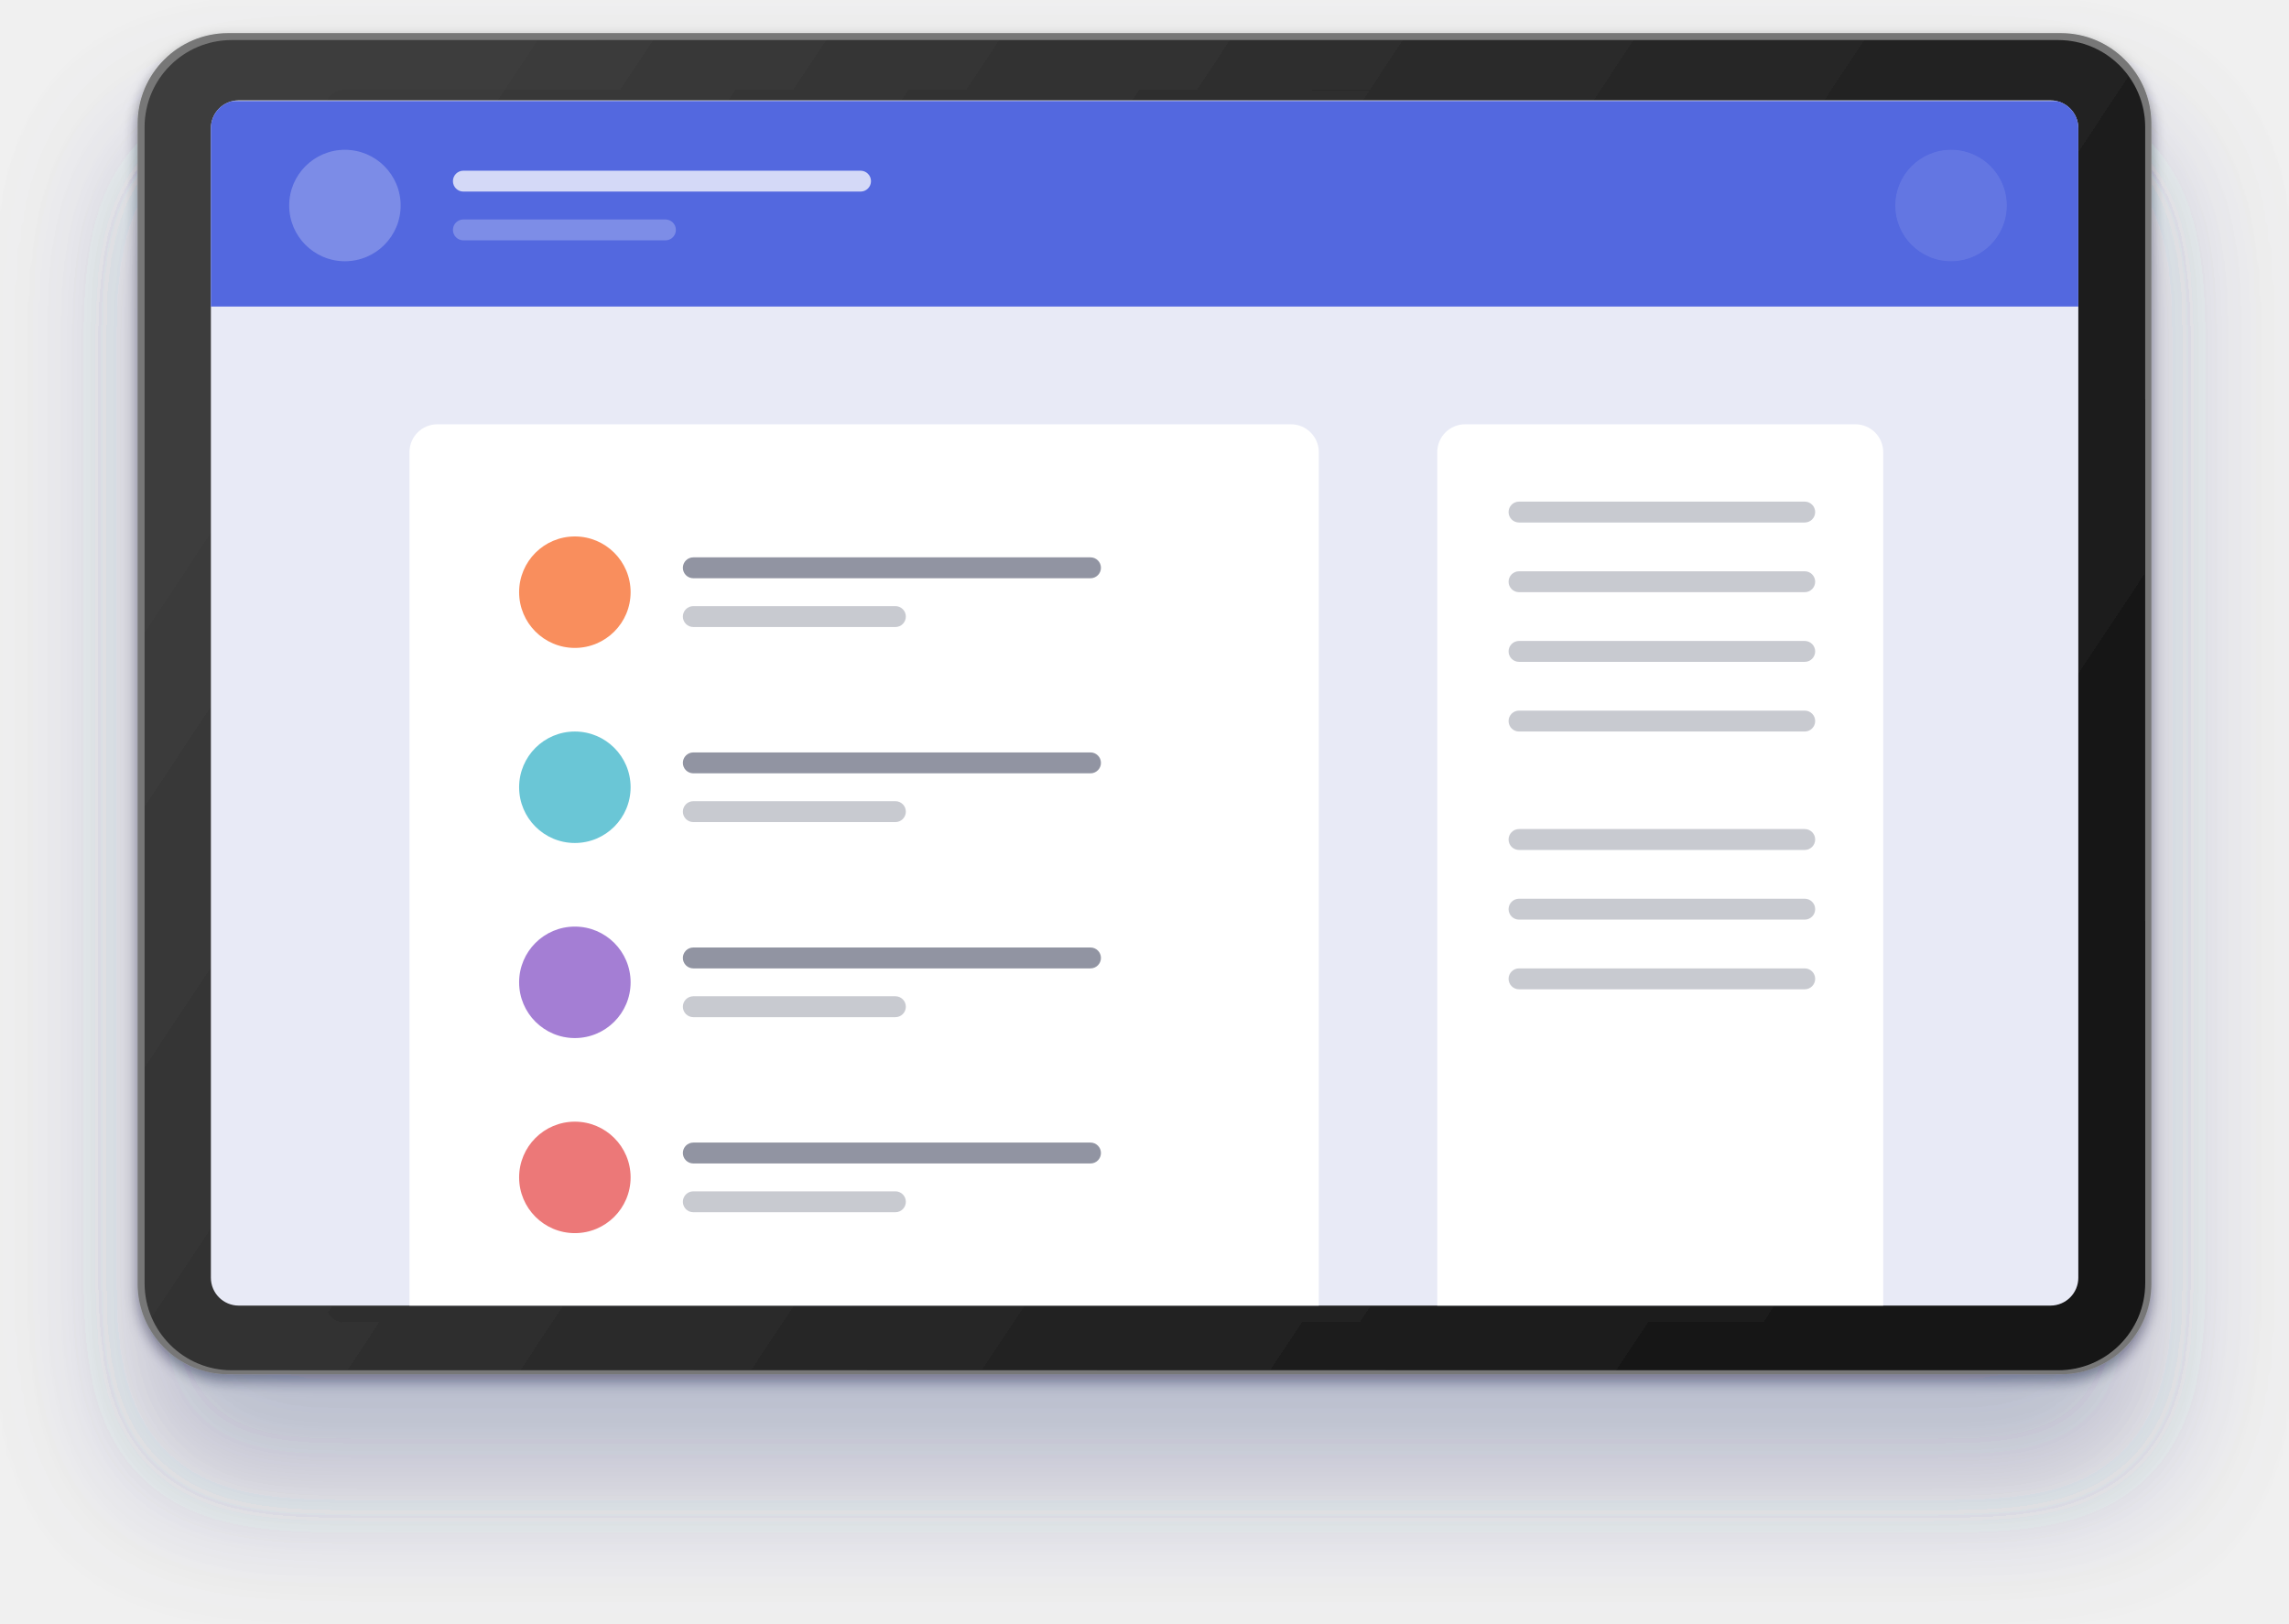
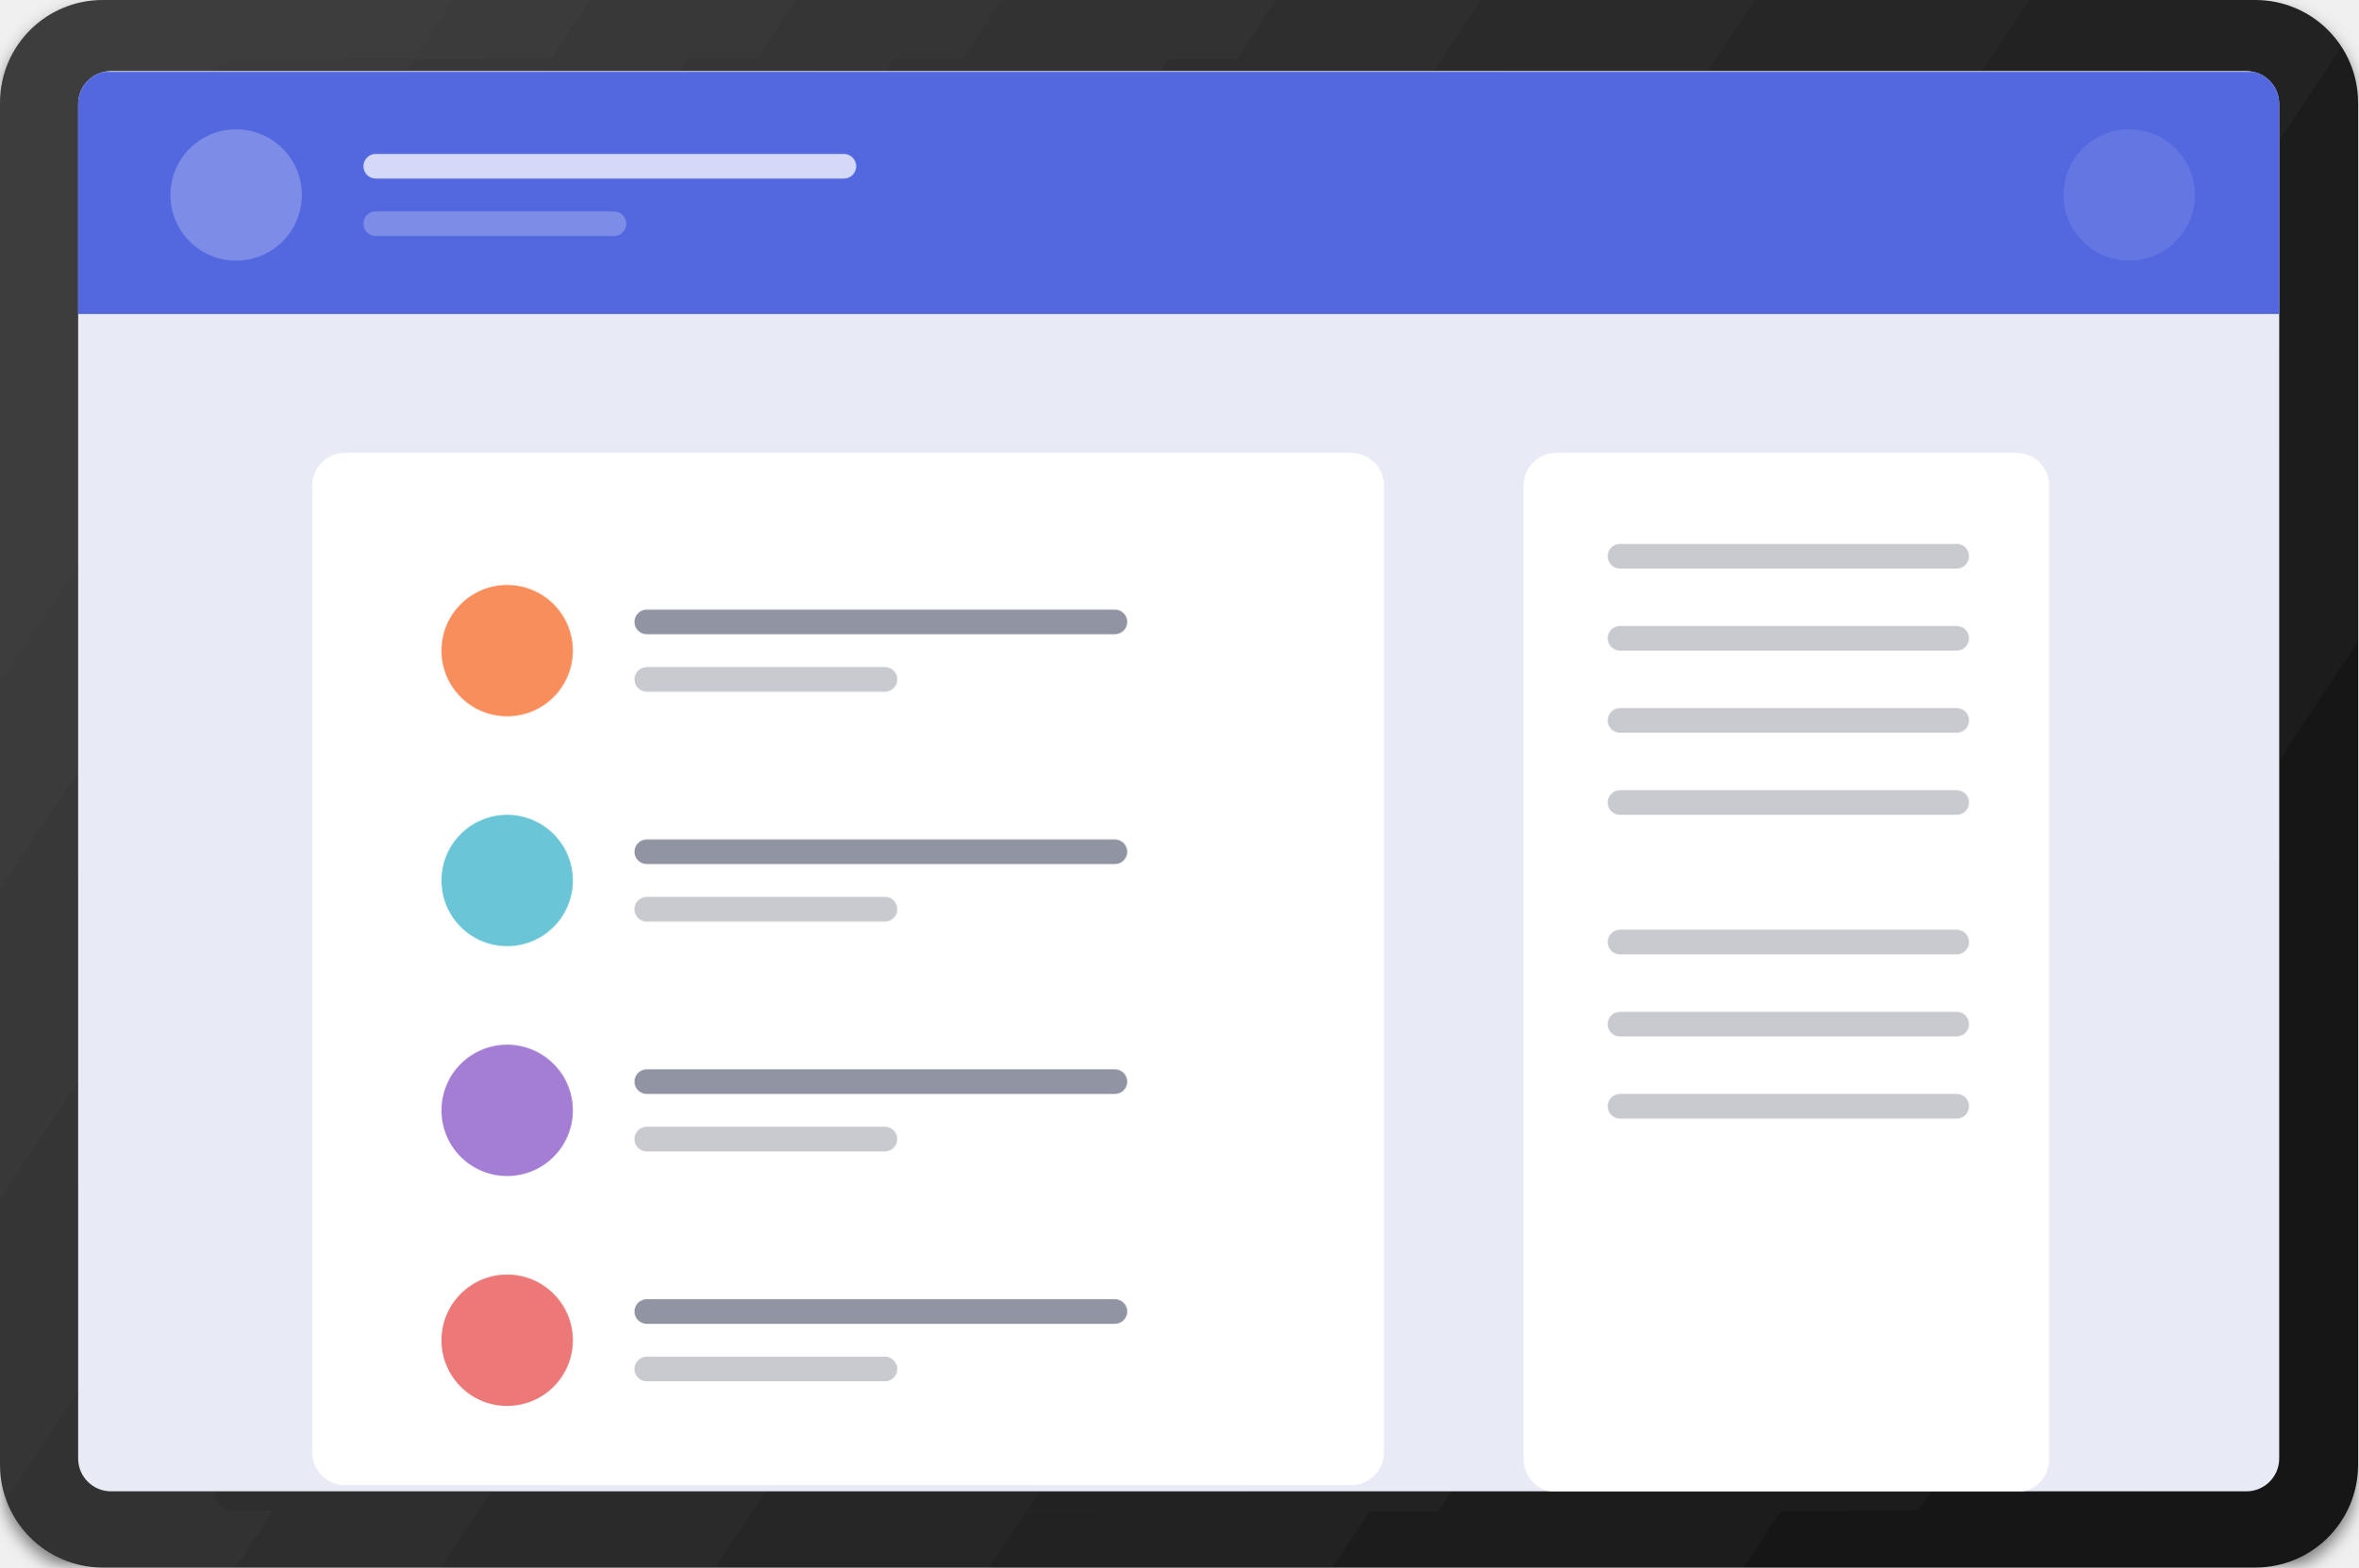
- <svg xmlns="http://www.w3.org/2000/svg" xmlns:xlink="http://www.w3.org/1999/xlink" width="657" height="466">
+ <svg xmlns="http://www.w3.org/2000/svg" viewBox="41.5 11.5 574.23 381.865">
  <defs>
    <filter id="a" width="118%" height="126.9%" x="-9%" y="-5.7%" filterUnits="objectBoundingBox">
      <feOffset dy="2" in="SourceAlpha" result="shadowOffsetOuter1" />
      <feGaussianBlur in="shadowOffsetOuter1" result="shadowBlurOuter1" stdDeviation="2" />
      <feColorMatrix in="shadowBlurOuter1" result="shadowMatrixOuter1" values="0 0 0 0 0 0 0 0 0 0 0 0 0 0 0 0 0 0 0.5 0" />
      <feMerge>
        <feMergeNode in="shadowMatrixOuter1" />
        <feMergeNode in="SourceGraphic" />
      </feMerge>
    </filter>
-     <rect id="c" width="578" height="385" rx="26" />
-     <filter id="b" width="126%" height="139%" x="-13%" y="-11.7%" filterUnits="objectBoundingBox">
-       <feOffset dy="30" in="SourceAlpha" result="shadowOffsetOuter1" />
-       <feGaussianBlur in="shadowOffsetOuter1" result="shadowBlurOuter1" stdDeviation="20" />
-       <feColorMatrix in="shadowBlurOuter1" values="0 0 0 0 0.182 0 0 0 0 0.231 0 0 0 0 0.506 0 0 0 0.2 0" />
-     </filter>
    <linearGradient id="d" x1="99.013%" x2="2.544%" y1="71.675%" y2="29.014%">
-       <stop offset="0%" stop-color="#151515" />
-       <stop offset="100%" stop-color="#3D3D3D" />
+       <stop offset="0" stop-color="#151515" />
+       <stop offset="1" stop-color="#3D3D3D" />
    </linearGradient>
-     <rect id="e" width="536" height="346" y="3" rx="8" />
  </defs>
-   <g fill="none" fill-rule="evenodd" filter="url(#a)" transform="translate(39 9)">
+   <g fill="none" fill-rule="evenodd" filter="url(#a)" transform="matrix(1, 0, 0, 1, 39, 9)">
    <g transform="translate(.5 .5)">
-       <g fill-rule="nonzero">
-         <use fill="#000" filter="url(#b)" xlink:href="#c" />
-         <use fill="#777" xlink:href="#c" />
-       </g>
-       <rect width="574.23" height="381.865" x="2" y="2" fill="url(#d)" fill-rule="nonzero" rx="25" />
+       <g fill-rule="nonzero" />
+       <rect width="574.23" height="381.865" x="2" y="2" fill="url(#d)" fill-rule="nonzero" rx="25" style="" />
      <g transform="translate(21.03 16.303)">
        <rect width="471.463" height="353.756" x="33" fill="#2A2A2A" fill-rule="nonzero" opacity=".1" rx="5" />
        <mask id="f" fill="#fff">
-           <use xlink:href="#e" />
+           <rect width="536" height="346" y="3" rx="8" transform="matrix(1, 0, 0, 1, 0, 0)" />
        </mask>
-         <use fill="#E8EAF6" fill-rule="nonzero" xlink:href="#e" />
+         <rect width="536" height="346" y="3" rx="8" transform="matrix(1, 0, 0, 1, 0, 0)" fill="#E8EAF6" fill-rule="nonzero" />
        <g mask="url(#f)">
          <path fill="#5267DF" d="M-3.53 3.197h547v59h-547z" />
          <g transform="translate(22.47 17.197)" fill="#FFF">
            <circle cx="16" cy="16" r="16" opacity=".245" />
            <circle cx="477" cy="16" r="16" opacity=".104" />
            <g transform="translate(47 6)">
              <rect width="120" height="6" opacity=".75" rx="3" />
              <rect width="64" height="6" y="14" opacity=".25" rx="3" />
            </g>
          </g>
        </g>
        <g mask="url(#f)">
          <g transform="translate(57 96)">
-             <rect width="261" height="316" fill="#FFF" rx="8" />
-             <rect width="128" height="316" x="295" fill="#FFF" rx="8" />
+             <rect width="261" height="251.497" fill="#FFF" rx="8" style="" />
+             <rect width="128" height="253.217" x="295" fill="#FFF" rx="8" style="" />
            <rect width="120" height="6" x="78.47" y="38.197" fill="#242A45" opacity=".5" rx="3" />
          </g>
        </g>
      </g>
    </g>
    <g transform="translate(110 135)">
      <circle cx="16" cy="26" r="16" fill="#F98E5D" />
      <rect width="88" height="6" x="284" fill="#242A45" opacity=".25" rx="3" />
      <rect width="88" height="6" x="284" y="20" fill="#242A45" opacity=".25" rx="3" />
      <rect width="88" height="6" x="284" y="40" fill="#242A45" opacity=".25" rx="3" />
      <rect width="88" height="6" x="284" y="60" fill="#242A45" opacity=".25" rx="3" />
      <rect width="88" height="6" x="284" y="94" fill="#242A45" opacity=".25" rx="3" />
      <rect width="88" height="6" x="284" y="114" fill="#242A45" opacity=".25" rx="3" />
      <rect width="88" height="6" x="284" y="134" fill="#242A45" opacity=".25" rx="3" />
      <rect width="64" height="6" x="47" y="30" fill="#242A45" opacity=".25" rx="3" />
    </g>
    <g transform="translate(110 201)">
      <circle cx="16" cy="16" r="16" fill="#6AC6D6" />
      <rect width="120" height="6" x="47" y="6" fill="#242A45" opacity=".5" rx="3" />
      <rect width="64" height="6" x="47" y="20" fill="#242A45" opacity=".25" rx="3" />
    </g>
    <g transform="translate(110 257)">
      <circle cx="16" cy="16" r="16" fill="#A47ED4" />
      <rect width="120" height="6" x="47" y="6" fill="#242A45" opacity=".5" rx="3" />
      <rect width="64" height="6" x="47" y="20" fill="#242A45" opacity=".25" rx="3" />
    </g>
    <g transform="translate(110 313)">
+       <rect width="120" height="6" x="47" y="6" fill="#242A45" opacity=".5" rx="3" />
      <circle cx="16" cy="16" r="16" fill="#EC7878" />
-       <rect width="120" height="6" x="47" y="6" fill="#242A45" opacity=".5" rx="3" />
      <rect width="64" height="6" x="47" y="20" fill="#242A45" opacity=".25" rx="3" />
    </g>
  </g>
</svg>
